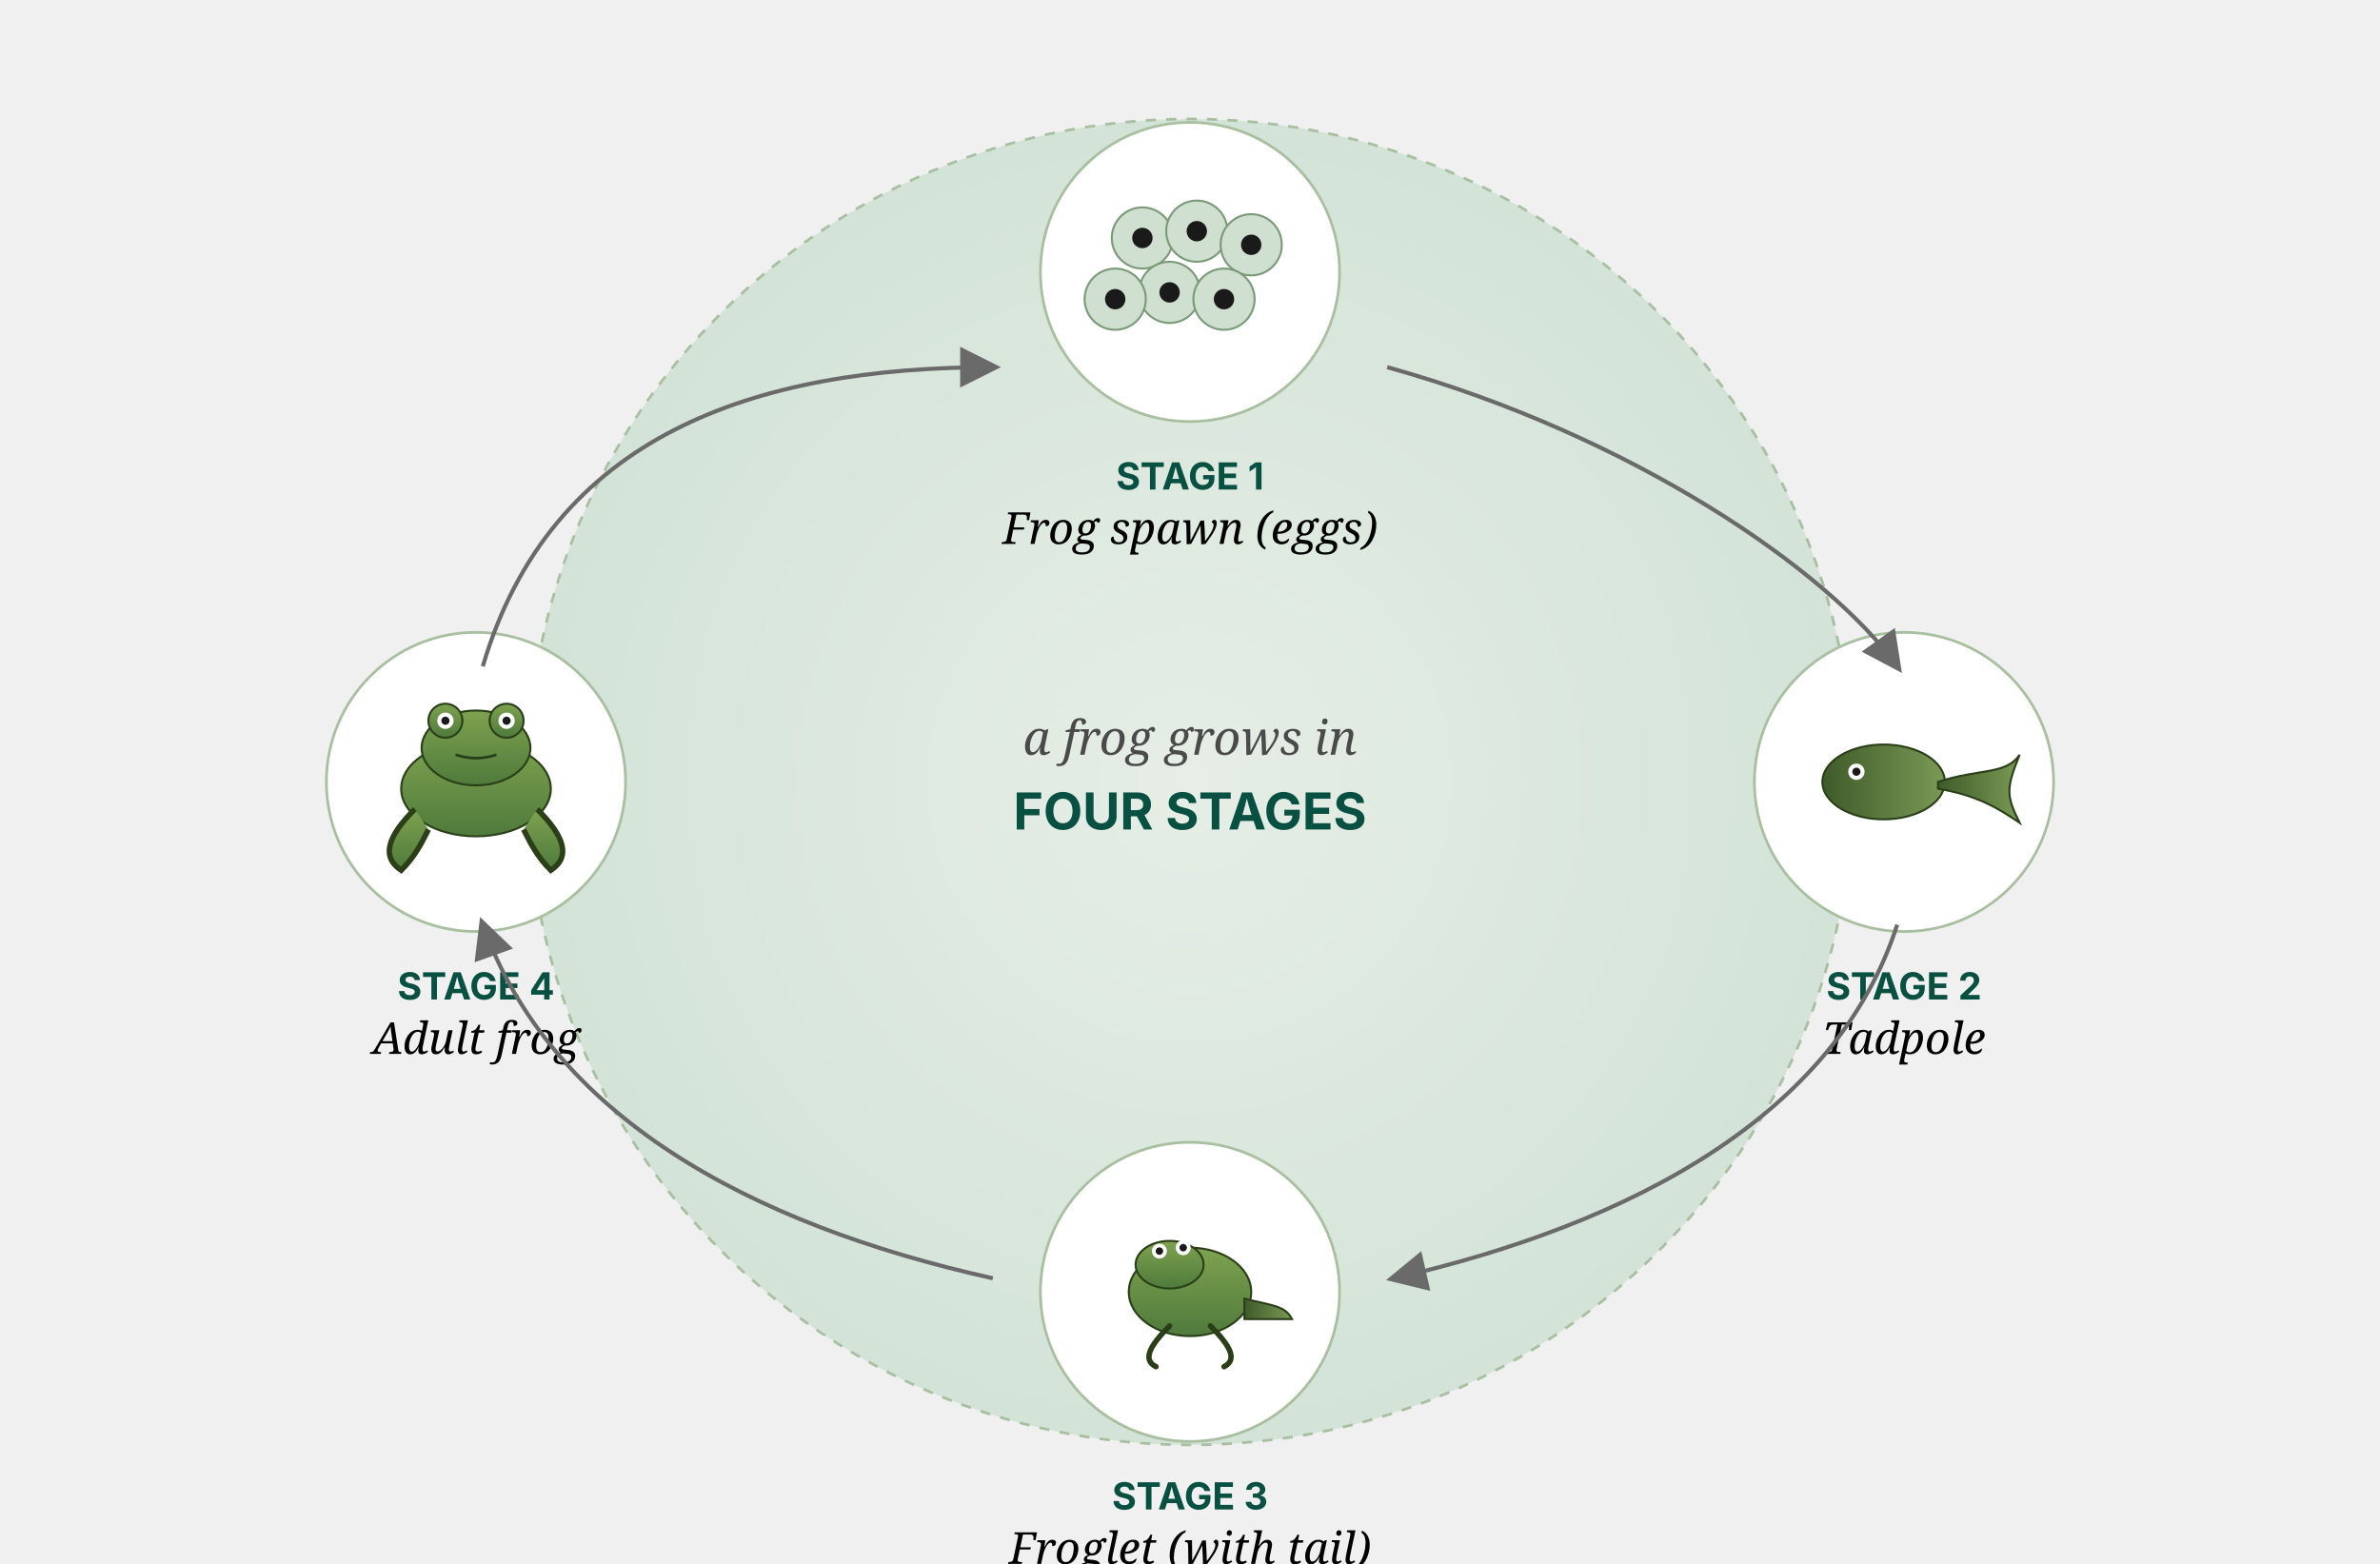
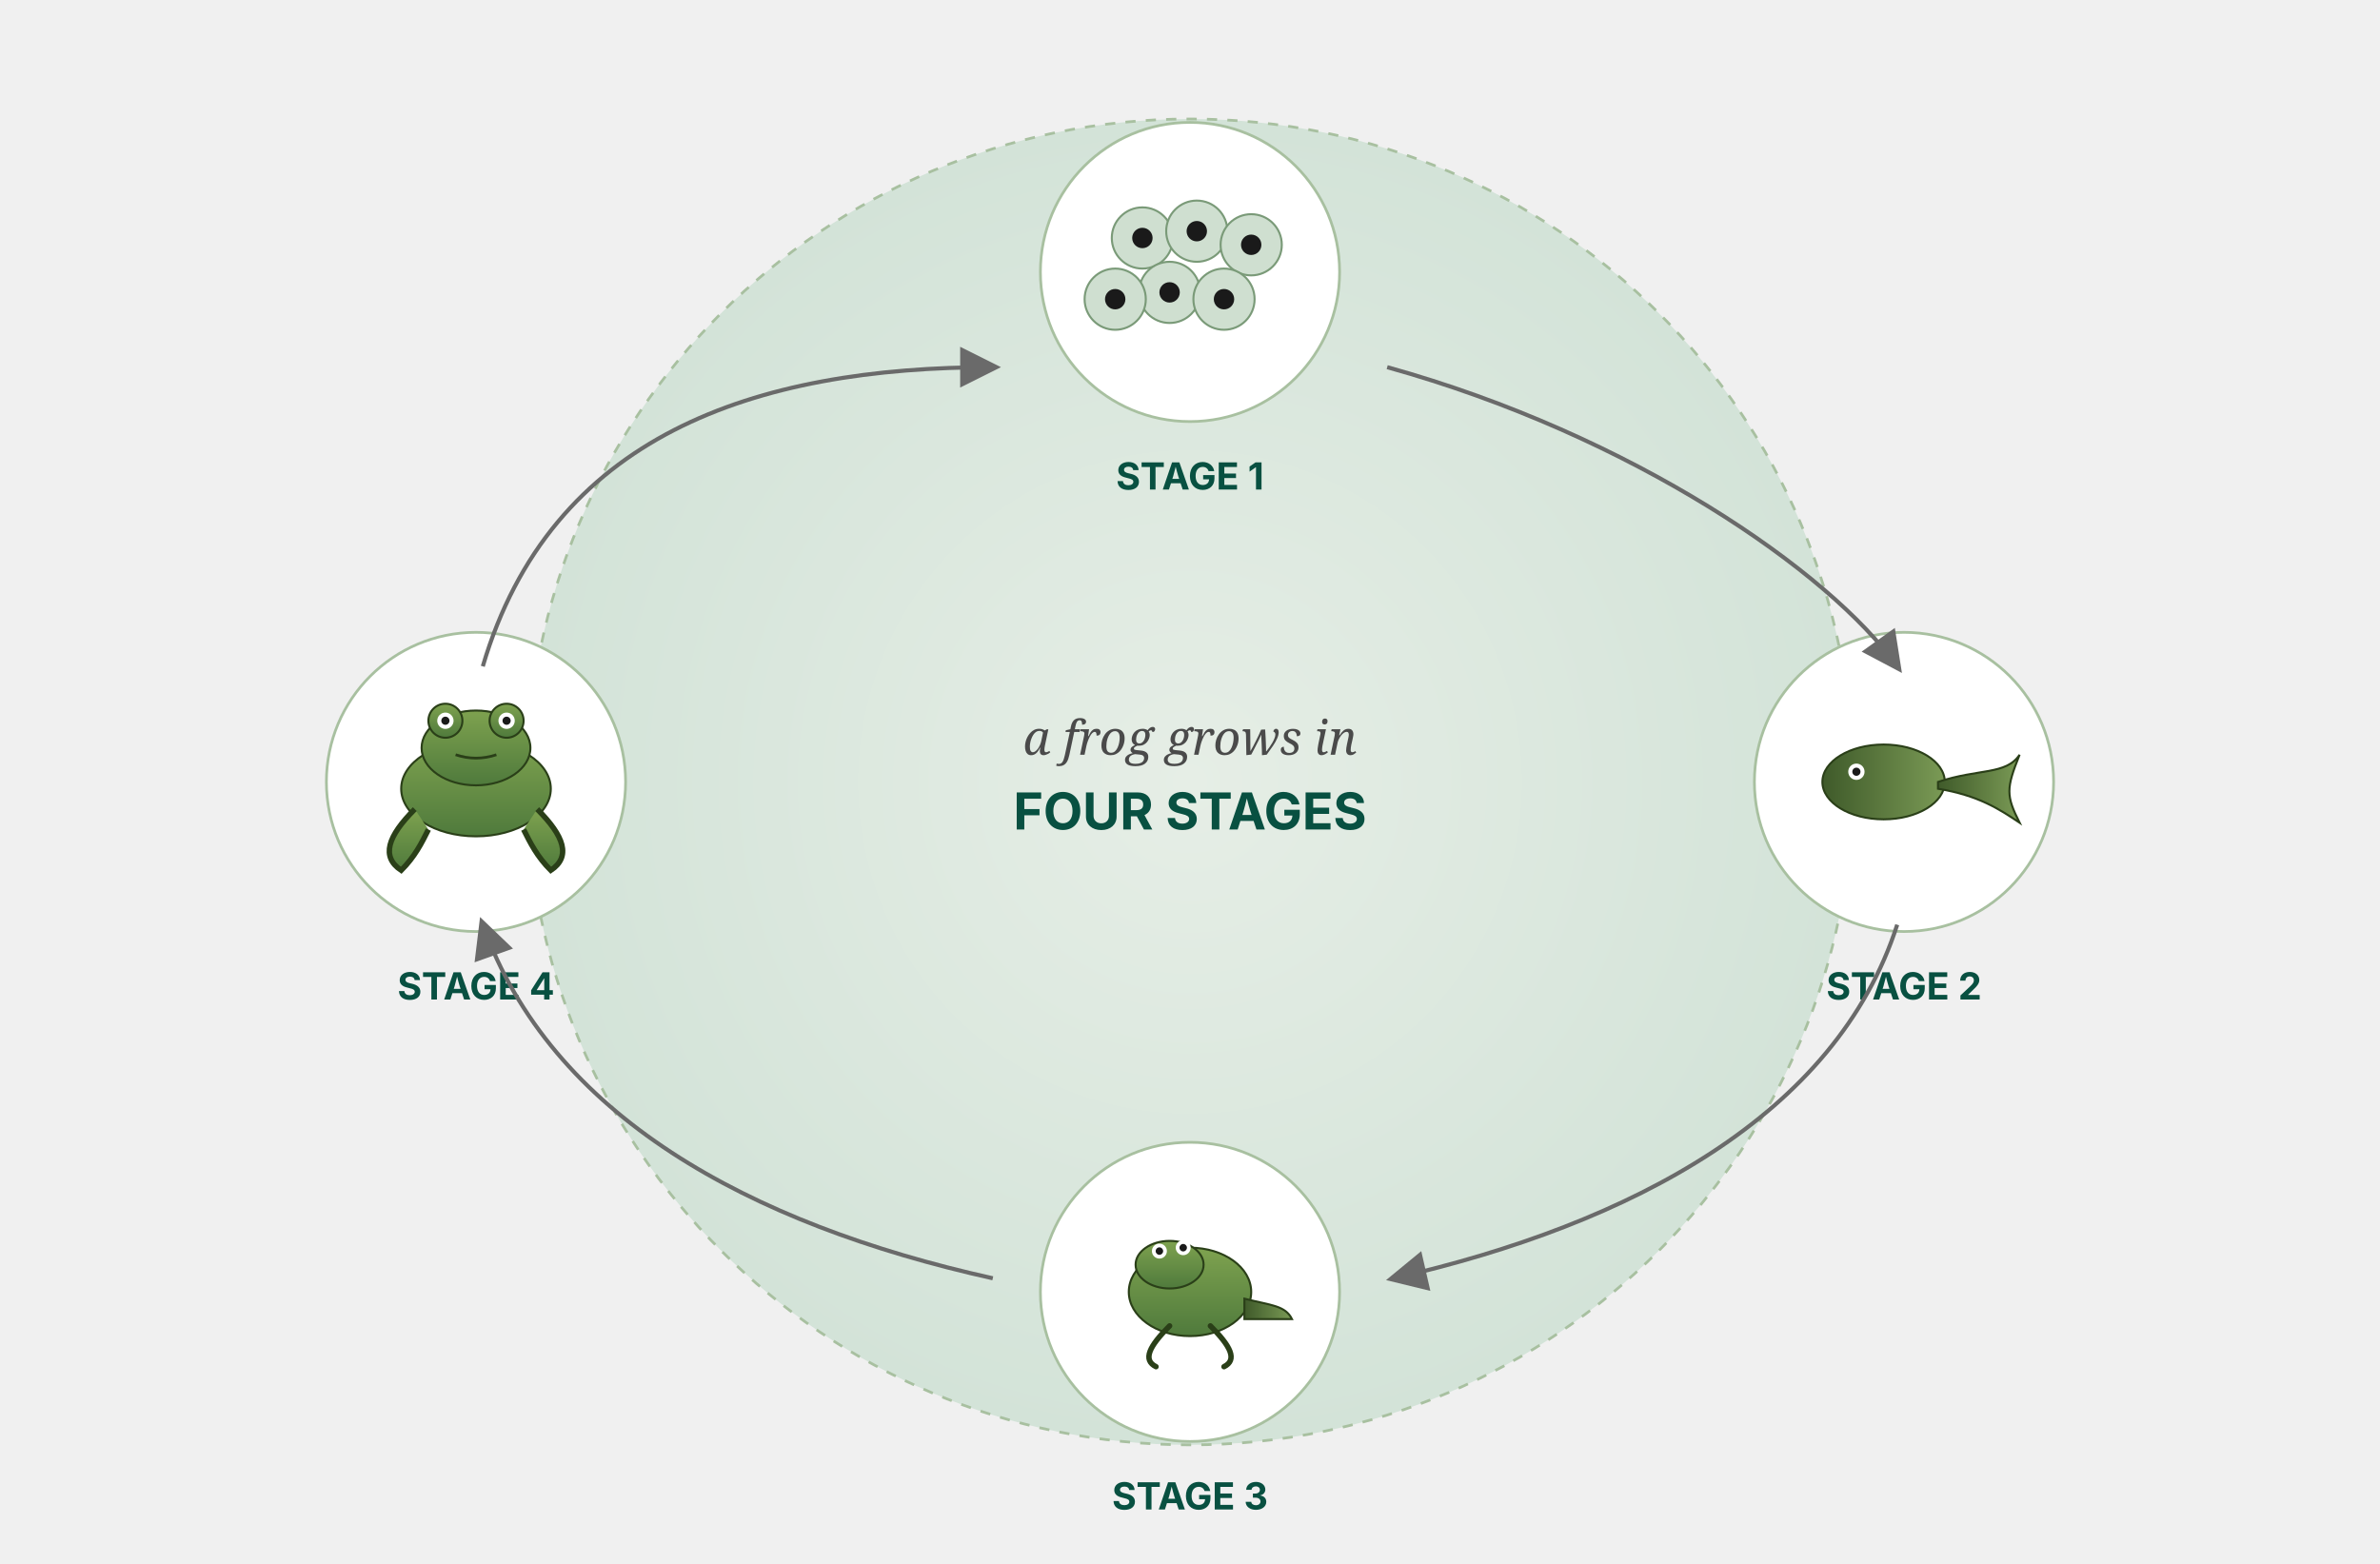
<svg xmlns="http://www.w3.org/2000/svg" viewBox="0 0 700 460" preserveAspectRatio="xMidYMid meet" font-family="'Source Serif 4', Cambria, Georgia, serif">
  <defs>
    <radialGradient id="pond" cx="50%" cy="50%" r="50%">
      <stop offset="0%" stop-color="#e6eee6" />
      <stop offset="100%" stop-color="#d3e3d8" />
    </radialGradient>
    <linearGradient id="frogBody" x1="0" y1="0" x2="0" y2="1">
      <stop offset="0%" stop-color="#7ea24f" />
      <stop offset="100%" stop-color="#4f7a3c" />
    </linearGradient>
    <linearGradient id="tadpole" x1="0" y1="0" x2="1" y2="0">
      <stop offset="0%" stop-color="#3f5a2a" />
      <stop offset="100%" stop-color="#7a9a55" />
    </linearGradient>
    <marker id="arrow" markerWidth="10" markerHeight="10" refX="8" refY="5" orient="auto">
      <path d="M0,0 L10,5 L0,10 z" fill="#6a6a6a" />
    </marker>
  </defs>
  <circle cx="350" cy="230" r="195" fill="url(#pond)" stroke="#a8c0a0" stroke-width="0.8" stroke-dasharray="3 3" />
  <text x="350" y="222" text-anchor="middle" font-style="italic" font-size="14" fill="#4a4a4a">a frog grows in</text>
  <text x="350" y="244" text-anchor="middle" font-family="'Inter', sans-serif" font-weight="700" font-size="15" fill="#085041">FOUR STAGES</text>
  <g transform="translate(350,80)">
    <circle r="44" fill="#fff" stroke="#a8c0a0" stroke-width="0.8" />
    <g>
      <circle cx="-14" cy="-10" r="9" fill="#cfdfd0" stroke="#7a9a78" stroke-width="0.6" />
      <circle cx="-14" cy="-10" r="3" fill="#1a1a1a" />
      <circle cx="2" cy="-12" r="9" fill="#cfdfd0" stroke="#7a9a78" stroke-width="0.6" />
      <circle cx="2" cy="-12" r="3" fill="#1a1a1a" />
      <circle cx="18" cy="-8" r="9" fill="#cfdfd0" stroke="#7a9a78" stroke-width="0.6" />
      <circle cx="18" cy="-8" r="3" fill="#1a1a1a" />
      <circle cx="-6" cy="6" r="9" fill="#cfdfd0" stroke="#7a9a78" stroke-width="0.6" />
      <circle cx="-6" cy="6" r="3" fill="#1a1a1a" />
      <circle cx="10" cy="8" r="9" fill="#cfdfd0" stroke="#7a9a78" stroke-width="0.6" />
      <circle cx="10" cy="8" r="3" fill="#1a1a1a" />
      <circle cx="-22" cy="8" r="9" fill="#cfdfd0" stroke="#7a9a78" stroke-width="0.6" />
      <circle cx="-22" cy="8" r="3" fill="#1a1a1a" />
    </g>
    <text y="64" text-anchor="middle" font-family="'Inter', sans-serif" font-weight="700" font-size="11" fill="#085041">STAGE 1</text>
-     <text y="80" text-anchor="middle" font-size="13" font-style="italic">Frog spawn (eggs)</text>
  </g>
  <g transform="translate(560,230)">
    <circle r="44" fill="#fff" stroke="#a8c0a0" stroke-width="0.8" />
    <g>
      <ellipse cx="-6" cy="0" rx="18" ry="11" fill="url(#tadpole)" stroke="#2a3f18" stroke-width="0.6" />
      <path d="M10,0 C22,-4 30,-2 34,-8 C30,2 30,4 34,12 C28,8 22,4 10,2 Z" fill="url(#tadpole)" stroke="#2a3f18" stroke-width="0.6" />
      <circle cx="-14" cy="-3" r="2.4" fill="#fff" />
      <circle cx="-14" cy="-3" r="1.2" fill="#1a1a1a" />
    </g>
    <text y="64" text-anchor="middle" font-family="'Inter', sans-serif" font-weight="700" font-size="11" fill="#085041">STAGE 2</text>
-     <text y="80" text-anchor="middle" font-size="13" font-style="italic">Tadpole</text>
  </g>
  <g transform="translate(350,380)">
    <circle r="44" fill="#fff" stroke="#a8c0a0" stroke-width="0.8" />
    <g>
      <ellipse cx="0" cy="0" rx="18" ry="13" fill="url(#frogBody)" stroke="#2a3f18" stroke-width="0.6" />
      <ellipse cx="-6" cy="-8" rx="10" ry="7" fill="url(#frogBody)" stroke="#2a3f18" stroke-width="0.6" />
      <path d="M16,2 C24,4 28,4 30,8 C26,8 22,8 16,8 Z" fill="url(#tadpole)" stroke="#2a3f18" stroke-width="0.6" />
      <path d="M-6,10 C-12,16 -14,20 -10,22" stroke="#2a3f18" stroke-width="1.6" fill="none" stroke-linecap="round" />
      <path d="M6,10 C12,16 14,20 10,22" stroke="#2a3f18" stroke-width="1.6" fill="none" stroke-linecap="round" />
      <circle cx="-9" cy="-12" r="2.2" fill="#fff" />
      <circle cx="-9" cy="-12" r="1.1" fill="#1a1a1a" />
      <circle cx="-2" cy="-13" r="2.2" fill="#fff" />
      <circle cx="-2" cy="-13" r="1.1" fill="#1a1a1a" />
    </g>
    <text y="64" text-anchor="middle" font-family="'Inter', sans-serif" font-weight="700" font-size="11" fill="#085041">STAGE 3</text>
-     <text y="80" text-anchor="middle" font-size="13" font-style="italic">Froglet (with tail)</text>
  </g>
  <g transform="translate(140,230)">
    <circle r="44" fill="#fff" stroke="#a8c0a0" stroke-width="0.8" />
    <g>
      <ellipse cx="0" cy="2" rx="22" ry="14" fill="url(#frogBody)" stroke="#2a3f18" stroke-width="0.6" />
      <ellipse cx="0" cy="-10" rx="16" ry="11" fill="url(#frogBody)" stroke="#2a3f18" stroke-width="0.6" />
      <circle cx="-9" cy="-18" r="5" fill="url(#frogBody)" stroke="#2a3f18" stroke-width="0.6" />
      <circle cx="9" cy="-18" r="5" fill="url(#frogBody)" stroke="#2a3f18" stroke-width="0.6" />
      <circle cx="-9" cy="-18" r="2.4" fill="#fff" />
      <circle cx="-9" cy="-18" r="1.2" fill="#1a1a1a" />
      <circle cx="9" cy="-18" r="2.4" fill="#fff" />
      <circle cx="9" cy="-18" r="1.2" fill="#1a1a1a" />
      <path d="M-18,8 C-26,16 -28,22 -22,26 C-18,22 -16,18 -14,14" stroke="#2a3f18" stroke-width="1.6" fill="url(#frogBody)" />
      <path d="M18,8 C26,16 28,22 22,26 C18,22 16,18 14,14" stroke="#2a3f18" stroke-width="1.6" fill="url(#frogBody)" />
      <path d="M-6,-8 Q0,-6 6,-8" stroke="#2a3f18" stroke-width="0.8" fill="none" />
    </g>
    <text y="64" text-anchor="middle" font-family="'Inter', sans-serif" font-weight="700" font-size="11" fill="#085041">STAGE 4</text>
-     <text y="80" text-anchor="middle" font-size="13" font-style="italic">Adult frog</text>
  </g>
  <g fill="none" stroke="#6a6a6a" stroke-width="1.2">
    <path d="M408,108 C480,128 538,168 558,196" marker-end="url(#arrow)" />
    <path d="M558,272 C540,328 480,360 410,376" marker-end="url(#arrow)" />
    <path d="M292,376 C220,360 162,328 142,272" marker-end="url(#arrow)" />
    <path d="M142,196 C162,128 222,108 292,108" marker-end="url(#arrow)" />
  </g>
</svg>
